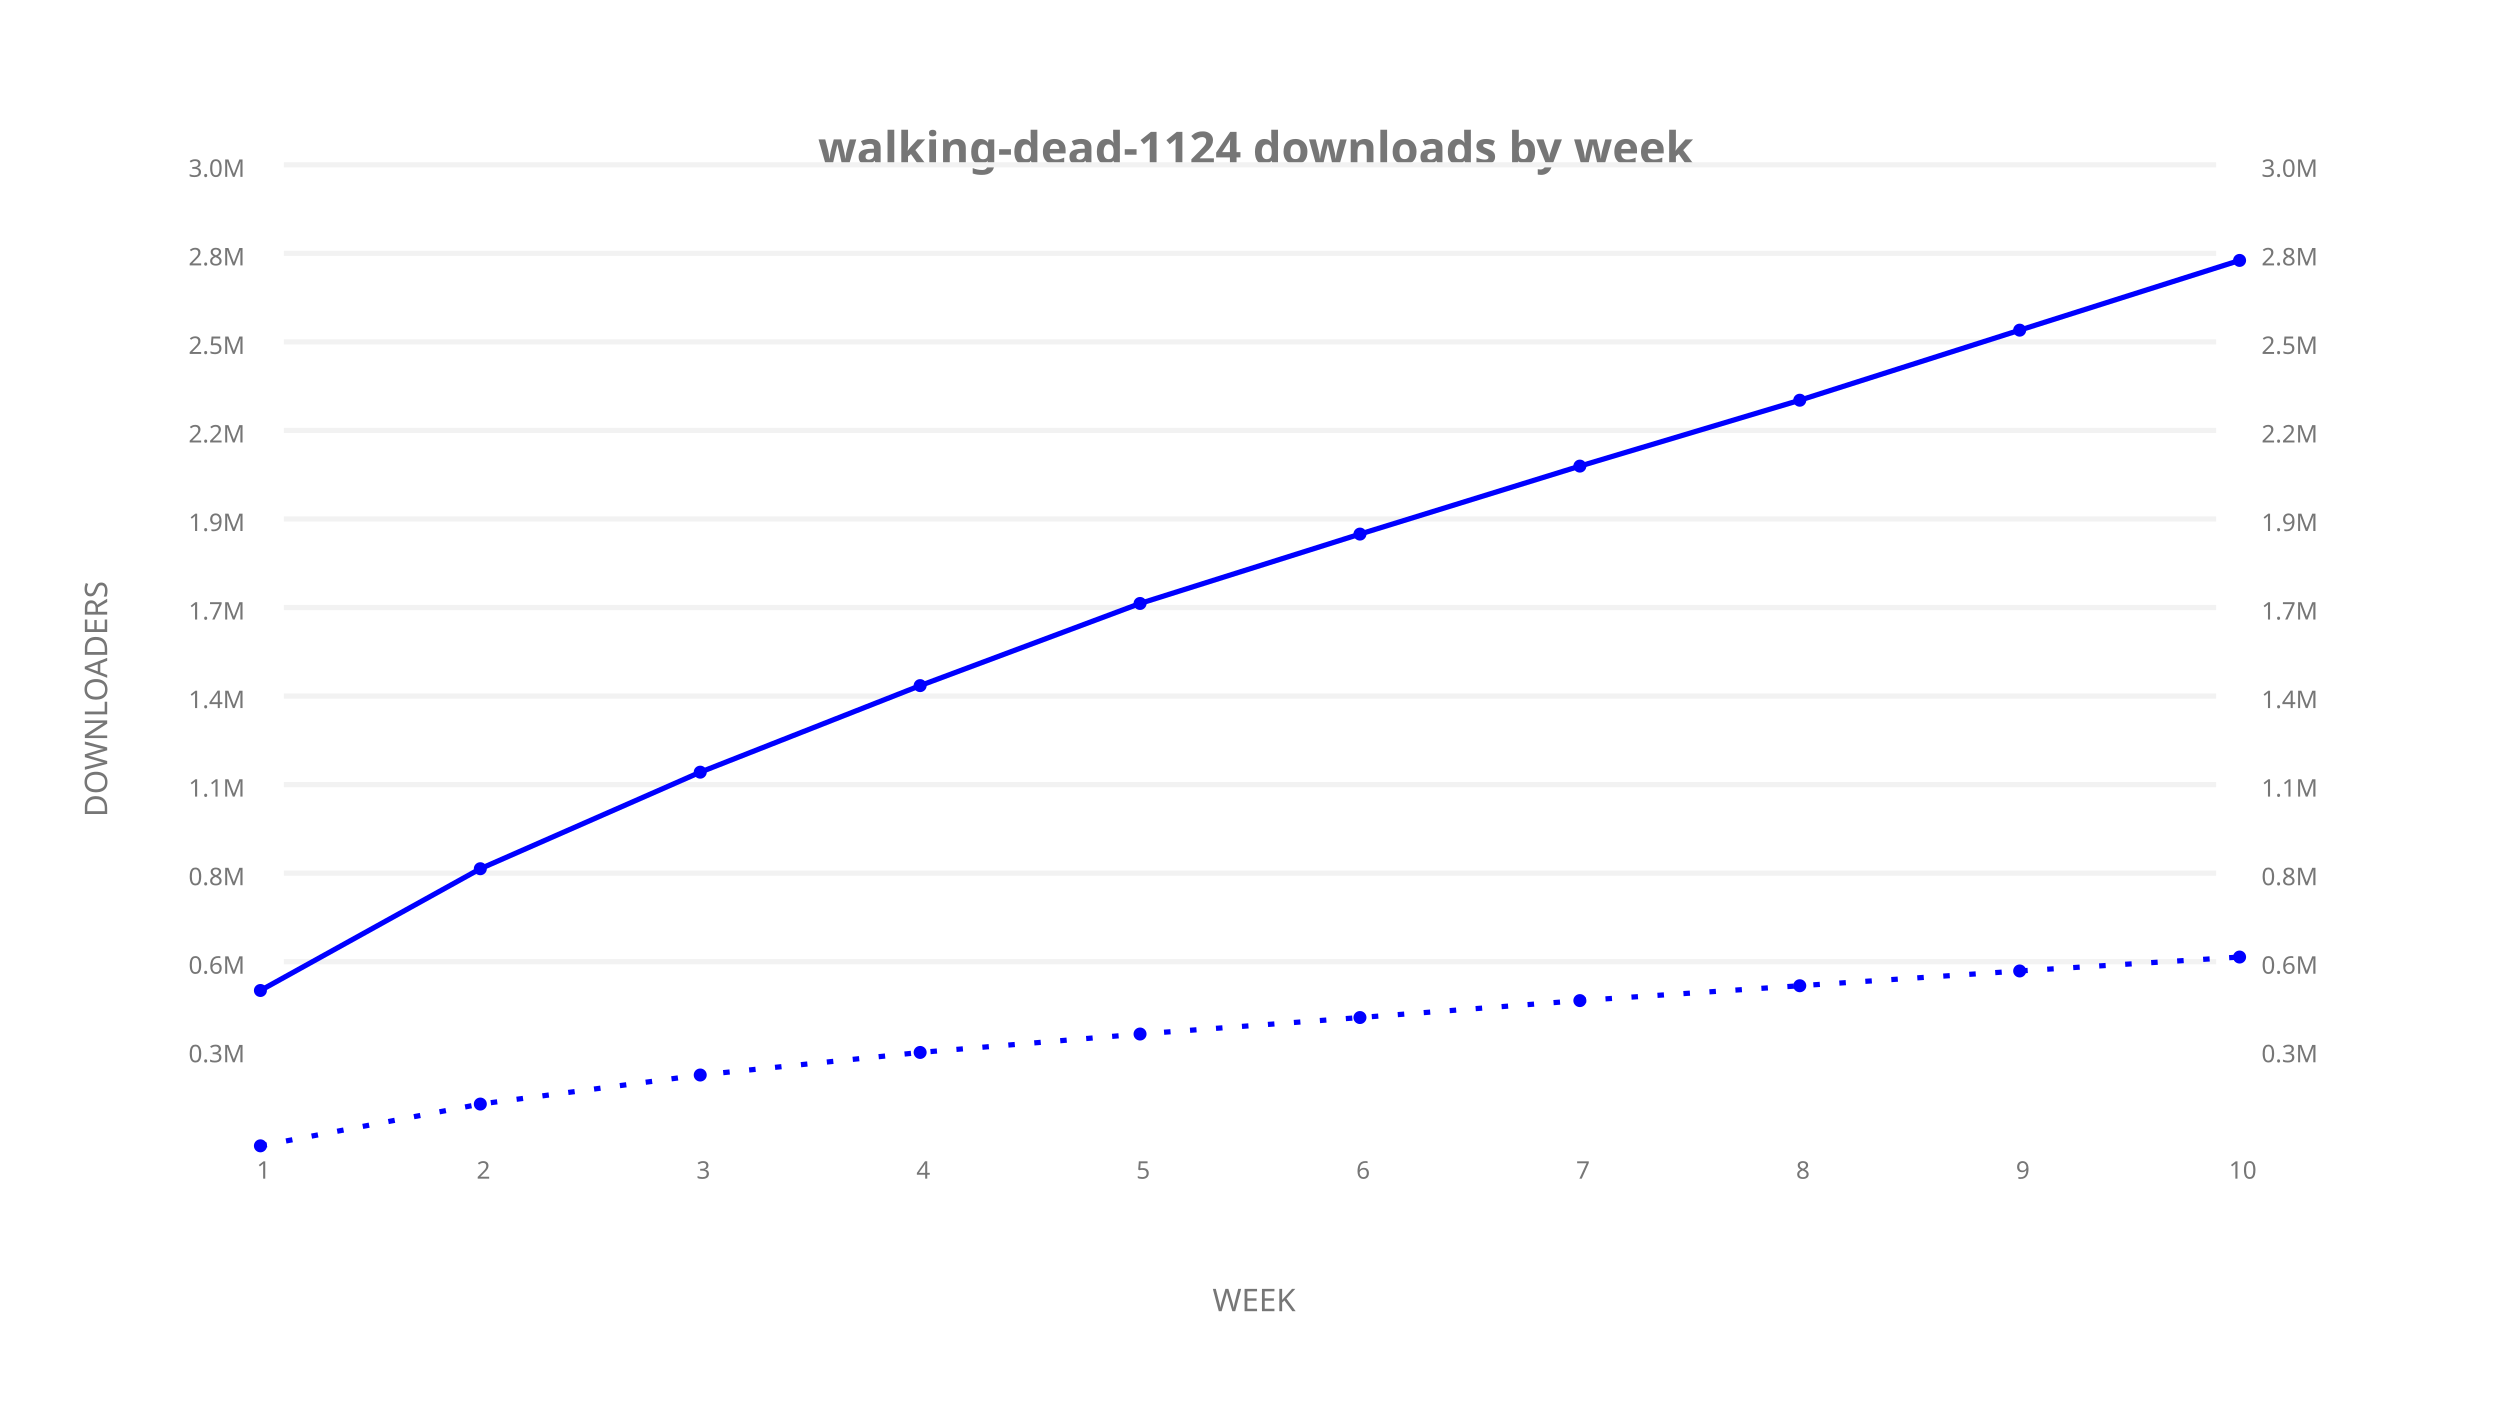
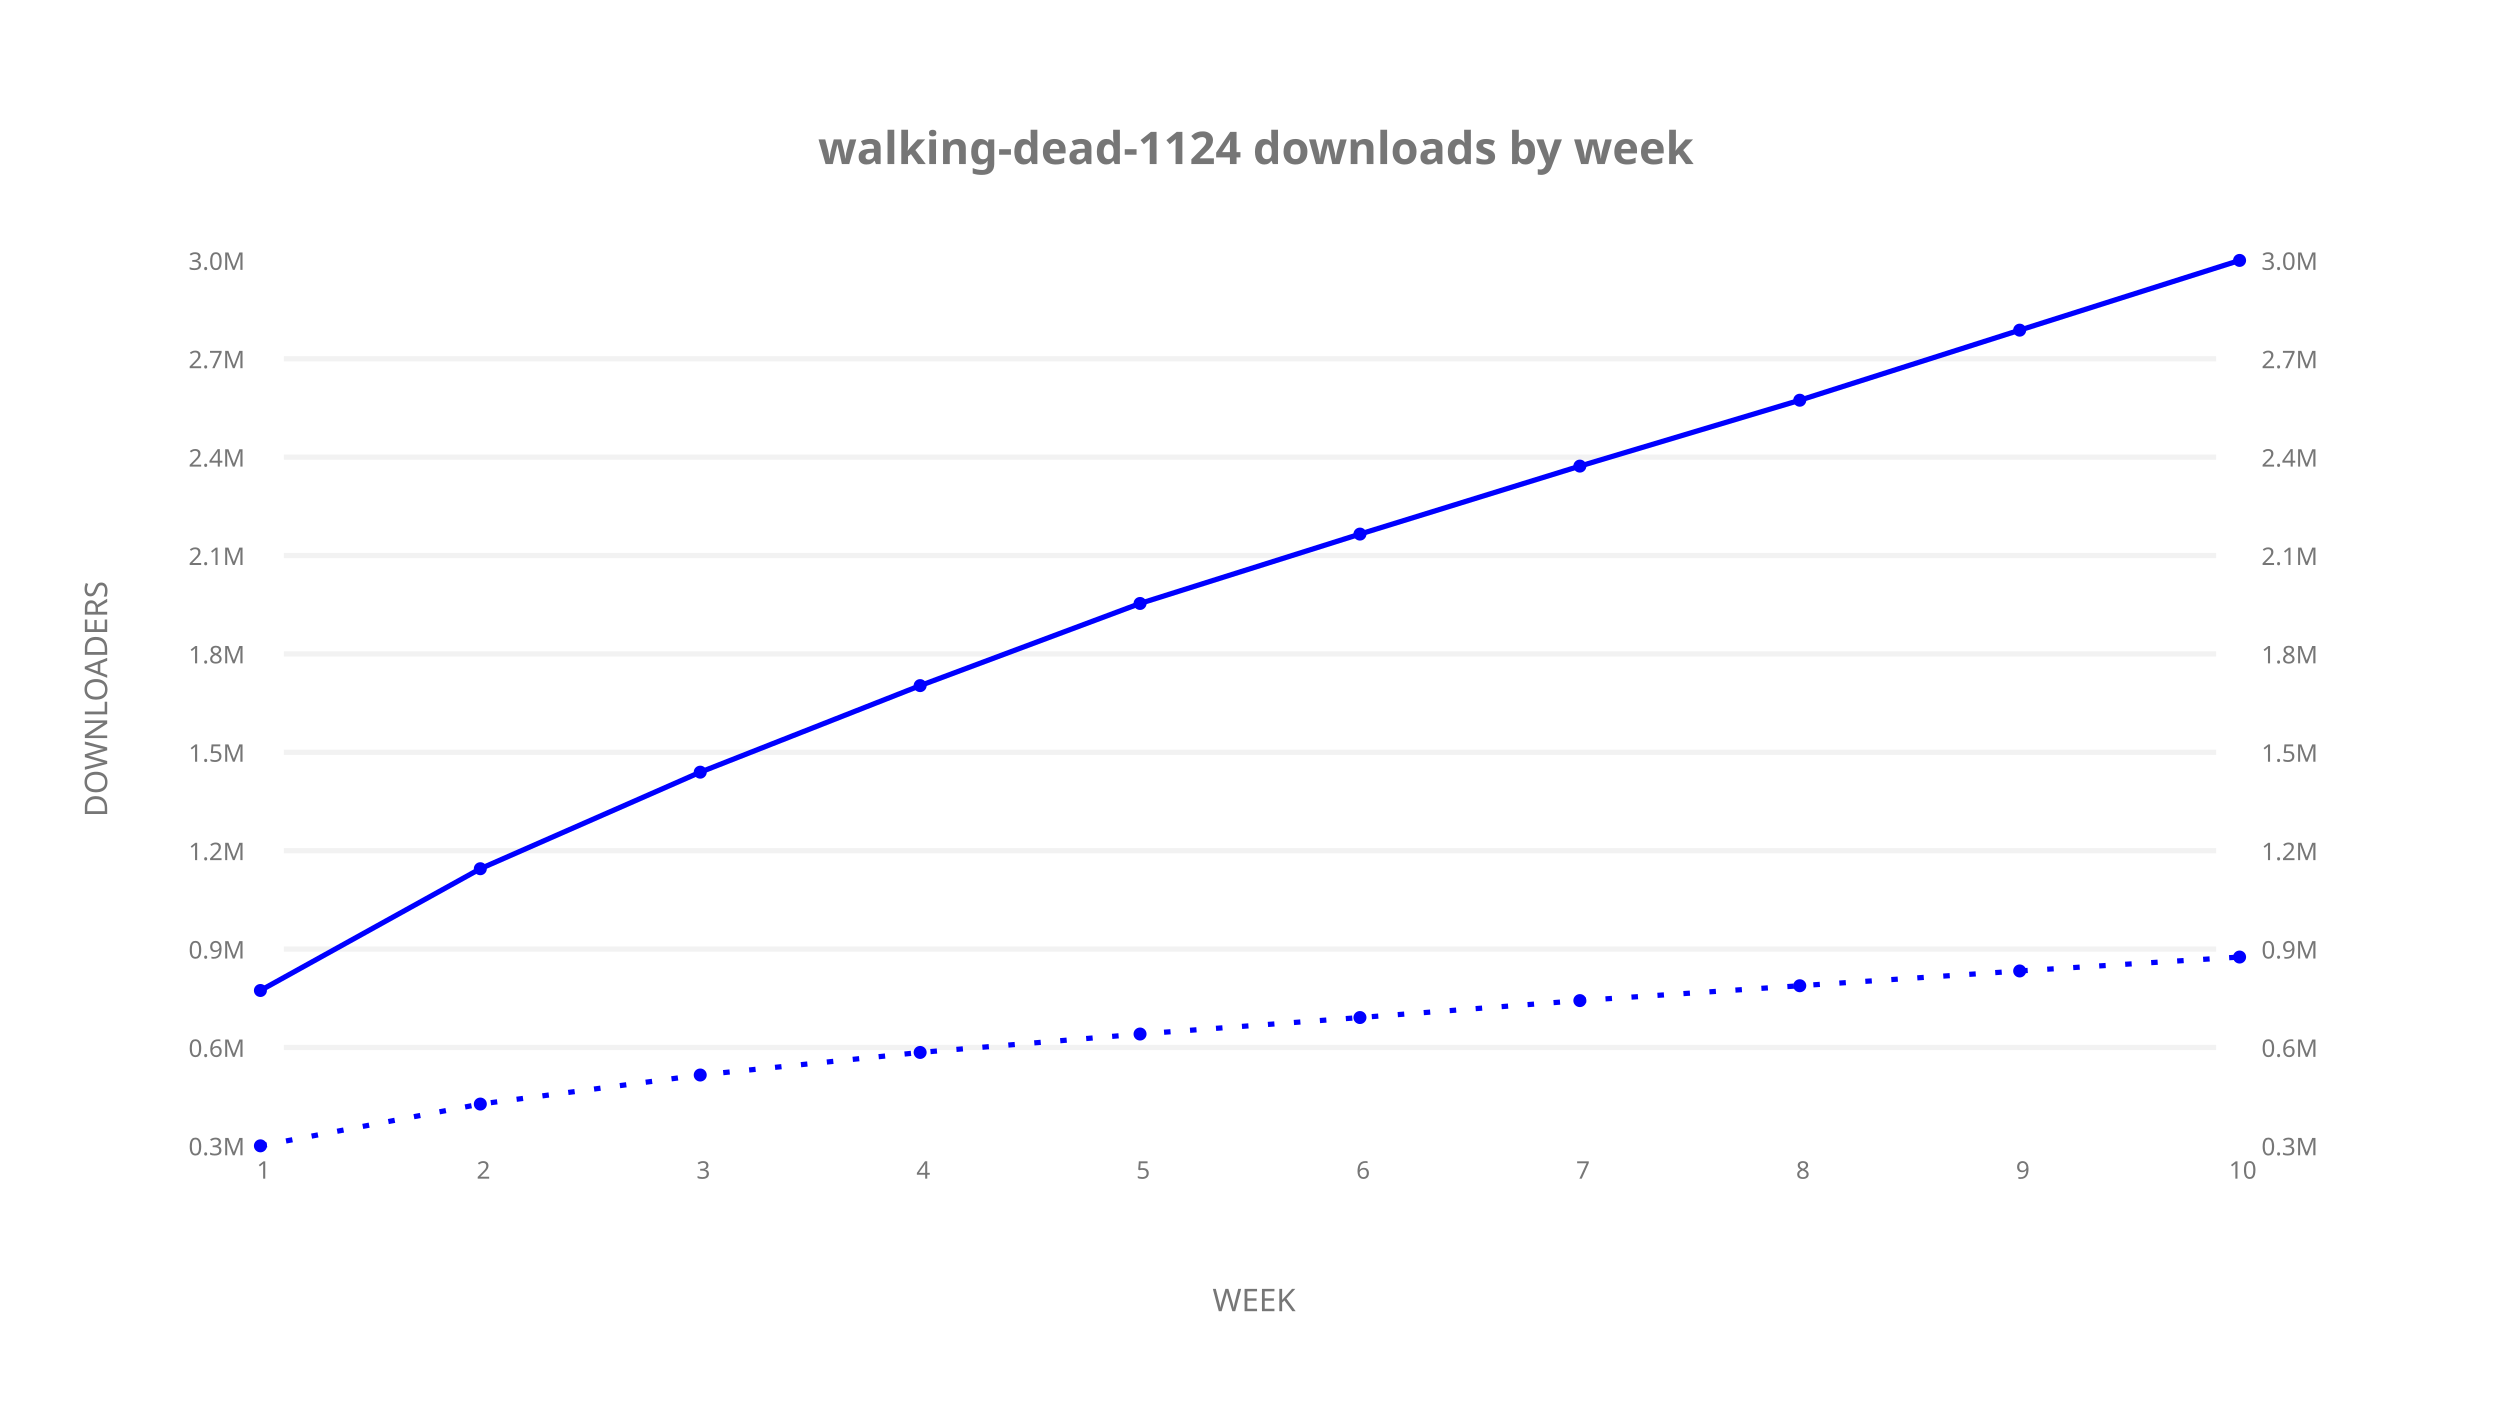
<svg xmlns="http://www.w3.org/2000/svg" xml:space="preserve" id="walking-dead-1124-downloads-by-week-walking-dead-1124-week" x="0px" y="0px" width="1920px" height="1080px" viewBox="0 0 1920 1080" enable-background="new 0 0 1920 1080" role="img">
  <g id="annotations">
    <text x="960" y="126" font-family="Atkinson Hyperlegible" font-size="26pt" text-anchor="middle" text-align="center" font-weight="600" font-style="normal" style="fill:rgb(118,118,118); fill-opacity:1; stroke:rgb(118,118,118); stroke-opacity:0; stroke-width:0.5"> walking-dead-1124 downloads by week</text>
    <g id="axes-lines">
      <text x="960" y="1007" font-family="Atkinson Hyperlegible" font-size="18pt" text-anchor="middle" text-align="center" font-weight="500" font-style="normal" style="fill:rgb(118,118,118); fill-opacity:1; stroke:rgb(118,118,118); stroke-opacity:0; stroke-width:0.5"> WEEK</text>
      <text x="73" y="540" font-family="Atkinson Hyperlegible" font-size="18pt" text-anchor="middle" text-align="center" dominant-baseline="central" font-weight="500" font-style="normal" style="fill:rgb(118,118,118); fill-opacity:1; stroke:rgb(118,118,118); stroke-opacity:0; stroke-width:0.5" transform="rotate(-90,73,540)"> DOWNLOADERS</text>
    </g>
    <g id="tic-y-label-lines">
-       <line x1="218" y1="738.569" x2="1702" y2="738.569" style="fill:rgb(0,0,255); fill-opacity:0; stroke:rgb(242,242,242); stroke-opacity:1; stroke-width:4" />
-       <line x1="218" y1="670.569" x2="1702" y2="670.569" style="fill:rgb(0,0,255); fill-opacity:0; stroke:rgb(242,242,242); stroke-opacity:1; stroke-width:4" />
-       <line x1="218" y1="602.569" x2="1702" y2="602.569" style="fill:rgb(0,0,255); fill-opacity:0; stroke:rgb(242,242,242); stroke-opacity:1; stroke-width:4" />
-       <line x1="218" y1="534.569" x2="1702" y2="534.569" style="fill:rgb(0,0,255); fill-opacity:0; stroke:rgb(242,242,242); stroke-opacity:1; stroke-width:4" />
-       <line x1="218" y1="466.569" x2="1702" y2="466.569" style="fill:rgb(0,0,255); fill-opacity:0; stroke:rgb(242,242,242); stroke-opacity:1; stroke-width:4" />
-       <line x1="218" y1="398.569" x2="1702" y2="398.569" style="fill:rgb(0,0,255); fill-opacity:0; stroke:rgb(242,242,242); stroke-opacity:1; stroke-width:4" />
-       <line x1="218" y1="330.569" x2="1702" y2="330.569" style="fill:rgb(0,0,255); fill-opacity:0; stroke:rgb(242,242,242); stroke-opacity:1; stroke-width:4" />
-       <line x1="218" y1="262.569" x2="1702" y2="262.569" style="fill:rgb(0,0,255); fill-opacity:0; stroke:rgb(242,242,242); stroke-opacity:1; stroke-width:4" />
-       <line x1="218" y1="194.569" x2="1702" y2="194.569" style="fill:rgb(0,0,255); fill-opacity:0; stroke:rgb(242,242,242); stroke-opacity:1; stroke-width:4" />
-       <line x1="218" y1="126.569" x2="1702" y2="126.569" style="fill:rgb(0,0,255); fill-opacity:0; stroke:rgb(242,242,242); stroke-opacity:1; stroke-width:4" />
+       <line x1="218" y1="804.444" x2="1702" y2="804.444" style="fill:rgb(0,0,255); fill-opacity:0; stroke:rgb(242,242,242); stroke-opacity:1; stroke-width:4" />
+       <line x1="218" y1="728.889" x2="1702" y2="728.889" style="fill:rgb(0,0,255); fill-opacity:0; stroke:rgb(242,242,242); stroke-opacity:1; stroke-width:4" />
+       <line x1="218" y1="653.333" x2="1702" y2="653.333" style="fill:rgb(0,0,255); fill-opacity:0; stroke:rgb(242,242,242); stroke-opacity:1; stroke-width:4" />
+       <line x1="218" y1="577.778" x2="1702" y2="577.778" style="fill:rgb(0,0,255); fill-opacity:0; stroke:rgb(242,242,242); stroke-opacity:1; stroke-width:4" />
+       <line x1="218" y1="502.222" x2="1702" y2="502.222" style="fill:rgb(0,0,255); fill-opacity:0; stroke:rgb(242,242,242); stroke-opacity:1; stroke-width:4" />
+       <line x1="218" y1="426.667" x2="1702" y2="426.667" style="fill:rgb(0,0,255); fill-opacity:0; stroke:rgb(242,242,242); stroke-opacity:1; stroke-width:4" />
+       <line x1="218" y1="351.111" x2="1702" y2="351.111" style="fill:rgb(0,0,255); fill-opacity:0; stroke:rgb(242,242,242); stroke-opacity:1; stroke-width:4" />
+       <line x1="218" y1="275.556" x2="1702" y2="275.556" style="fill:rgb(0,0,255); fill-opacity:0; stroke:rgb(242,242,242); stroke-opacity:1; stroke-width:4" />
    </g>
    <g id="tic-x-labels">
      <text x="200" y="898" font-family="Atkinson Hyperlegible" font-size="14pt" text-anchor="middle" text-align="center" dominant-baseline="central" font-weight="400" font-style="normal" style="fill:rgb(118,118,118); fill-opacity:1; stroke:rgb(118,118,118); stroke-opacity:0; stroke-width:0.5"> 1</text>
      <text x="368.889" y="898" font-family="Atkinson Hyperlegible" font-size="14pt" text-anchor="middle" text-align="center" dominant-baseline="central" font-weight="400" font-style="normal" style="fill:rgb(118,118,118); fill-opacity:1; stroke:rgb(118,118,118); stroke-opacity:0; stroke-width:0.5"> 2</text>
      <text x="537.778" y="898" font-family="Atkinson Hyperlegible" font-size="14pt" text-anchor="middle" text-align="center" dominant-baseline="central" font-weight="400" font-style="normal" style="fill:rgb(118,118,118); fill-opacity:1; stroke:rgb(118,118,118); stroke-opacity:0; stroke-width:0.5"> 3</text>
      <text x="706.667" y="898" font-family="Atkinson Hyperlegible" font-size="14pt" text-anchor="middle" text-align="center" dominant-baseline="central" font-weight="400" font-style="normal" style="fill:rgb(118,118,118); fill-opacity:1; stroke:rgb(118,118,118); stroke-opacity:0; stroke-width:0.5"> 4</text>
      <text x="875.556" y="898" font-family="Atkinson Hyperlegible" font-size="14pt" text-anchor="middle" text-align="center" dominant-baseline="central" font-weight="400" font-style="normal" style="fill:rgb(118,118,118); fill-opacity:1; stroke:rgb(118,118,118); stroke-opacity:0; stroke-width:0.5"> 5</text>
      <text x="1044.444" y="898" font-family="Atkinson Hyperlegible" font-size="14pt" text-anchor="middle" text-align="center" dominant-baseline="central" font-weight="400" font-style="normal" style="fill:rgb(118,118,118); fill-opacity:1; stroke:rgb(118,118,118); stroke-opacity:0; stroke-width:0.5"> 6</text>
      <text x="1213.333" y="898" font-family="Atkinson Hyperlegible" font-size="14pt" text-anchor="middle" text-align="center" dominant-baseline="central" font-weight="400" font-style="normal" style="fill:rgb(118,118,118); fill-opacity:1; stroke:rgb(118,118,118); stroke-opacity:0; stroke-width:0.5"> 7</text>
      <text x="1382.222" y="898" font-family="Atkinson Hyperlegible" font-size="14pt" text-anchor="middle" text-align="center" dominant-baseline="central" font-weight="400" font-style="normal" style="fill:rgb(118,118,118); fill-opacity:1; stroke:rgb(118,118,118); stroke-opacity:0; stroke-width:0.5"> 8</text>
      <text x="1551.111" y="898" font-family="Atkinson Hyperlegible" font-size="14pt" text-anchor="middle" text-align="center" dominant-baseline="central" font-weight="400" font-style="normal" style="fill:rgb(118,118,118); fill-opacity:1; stroke:rgb(118,118,118); stroke-opacity:0; stroke-width:0.5"> 9</text>
      <text x="1720" y="898" font-family="Atkinson Hyperlegible" font-size="14pt" text-anchor="middle" text-align="center" dominant-baseline="central" font-weight="400" font-style="normal" style="fill:rgb(118,118,118); fill-opacity:1; stroke:rgb(118,118,118); stroke-opacity:0; stroke-width:0.5"> 10</text>
    </g>
    <g id="tic-y-labels">
-       <text x="164" y="808.569" font-family="Atkinson Hyperlegible" font-size="14pt" text-anchor="middle" text-align="center" dominant-baseline="central" font-weight="400" font-style="normal" style="fill:rgb(118,118,118); fill-opacity:1; stroke:rgb(118,118,118); stroke-opacity:0; stroke-width:0.5"> 0.3M</text>
-       <text x="1756" y="808.569" font-family="Atkinson Hyperlegible" font-size="14pt" text-anchor="middle" text-align="center" dominant-baseline="central" font-weight="400" font-style="normal" style="fill:rgb(118,118,118); fill-opacity:1; stroke:rgb(118,118,118); stroke-opacity:0; stroke-width:0.5"> 0.3M</text>
-       <text x="164" y="740.569" font-family="Atkinson Hyperlegible" font-size="14pt" text-anchor="middle" text-align="center" dominant-baseline="central" font-weight="400" font-style="normal" style="fill:rgb(118,118,118); fill-opacity:1; stroke:rgb(118,118,118); stroke-opacity:0; stroke-width:0.5"> 0.6M</text>
-       <text x="1756" y="740.569" font-family="Atkinson Hyperlegible" font-size="14pt" text-anchor="middle" text-align="center" dominant-baseline="central" font-weight="400" font-style="normal" style="fill:rgb(118,118,118); fill-opacity:1; stroke:rgb(118,118,118); stroke-opacity:0; stroke-width:0.5"> 0.6M</text>
-       <text x="164" y="672.569" font-family="Atkinson Hyperlegible" font-size="14pt" text-anchor="middle" text-align="center" dominant-baseline="central" font-weight="400" font-style="normal" style="fill:rgb(118,118,118); fill-opacity:1; stroke:rgb(118,118,118); stroke-opacity:0; stroke-width:0.5"> 0.8M</text>
-       <text x="1756" y="672.569" font-family="Atkinson Hyperlegible" font-size="14pt" text-anchor="middle" text-align="center" dominant-baseline="central" font-weight="400" font-style="normal" style="fill:rgb(118,118,118); fill-opacity:1; stroke:rgb(118,118,118); stroke-opacity:0; stroke-width:0.5"> 0.8M</text>
-       <text x="164" y="604.569" font-family="Atkinson Hyperlegible" font-size="14pt" text-anchor="middle" text-align="center" dominant-baseline="central" font-weight="400" font-style="normal" style="fill:rgb(118,118,118); fill-opacity:1; stroke:rgb(118,118,118); stroke-opacity:0; stroke-width:0.5"> 1.1M</text>
-       <text x="1756" y="604.569" font-family="Atkinson Hyperlegible" font-size="14pt" text-anchor="middle" text-align="center" dominant-baseline="central" font-weight="400" font-style="normal" style="fill:rgb(118,118,118); fill-opacity:1; stroke:rgb(118,118,118); stroke-opacity:0; stroke-width:0.5"> 1.1M</text>
-       <text x="164" y="536.569" font-family="Atkinson Hyperlegible" font-size="14pt" text-anchor="middle" text-align="center" dominant-baseline="central" font-weight="400" font-style="normal" style="fill:rgb(118,118,118); fill-opacity:1; stroke:rgb(118,118,118); stroke-opacity:0; stroke-width:0.5"> 1.4M</text>
-       <text x="1756" y="536.569" font-family="Atkinson Hyperlegible" font-size="14pt" text-anchor="middle" text-align="center" dominant-baseline="central" font-weight="400" font-style="normal" style="fill:rgb(118,118,118); fill-opacity:1; stroke:rgb(118,118,118); stroke-opacity:0; stroke-width:0.5"> 1.4M</text>
-       <text x="164" y="468.569" font-family="Atkinson Hyperlegible" font-size="14pt" text-anchor="middle" text-align="center" dominant-baseline="central" font-weight="400" font-style="normal" style="fill:rgb(118,118,118); fill-opacity:1; stroke:rgb(118,118,118); stroke-opacity:0; stroke-width:0.5"> 1.7M</text>
-       <text x="1756" y="468.569" font-family="Atkinson Hyperlegible" font-size="14pt" text-anchor="middle" text-align="center" dominant-baseline="central" font-weight="400" font-style="normal" style="fill:rgb(118,118,118); fill-opacity:1; stroke:rgb(118,118,118); stroke-opacity:0; stroke-width:0.5"> 1.7M</text>
-       <text x="164" y="400.569" font-family="Atkinson Hyperlegible" font-size="14pt" text-anchor="middle" text-align="center" dominant-baseline="central" font-weight="400" font-style="normal" style="fill:rgb(118,118,118); fill-opacity:1; stroke:rgb(118,118,118); stroke-opacity:0; stroke-width:0.5"> 1.9M</text>
-       <text x="1756" y="400.569" font-family="Atkinson Hyperlegible" font-size="14pt" text-anchor="middle" text-align="center" dominant-baseline="central" font-weight="400" font-style="normal" style="fill:rgb(118,118,118); fill-opacity:1; stroke:rgb(118,118,118); stroke-opacity:0; stroke-width:0.5"> 1.9M</text>
-       <text x="164" y="332.569" font-family="Atkinson Hyperlegible" font-size="14pt" text-anchor="middle" text-align="center" dominant-baseline="central" font-weight="400" font-style="normal" style="fill:rgb(118,118,118); fill-opacity:1; stroke:rgb(118,118,118); stroke-opacity:0; stroke-width:0.5"> 2.2M</text>
-       <text x="1756" y="332.569" font-family="Atkinson Hyperlegible" font-size="14pt" text-anchor="middle" text-align="center" dominant-baseline="central" font-weight="400" font-style="normal" style="fill:rgb(118,118,118); fill-opacity:1; stroke:rgb(118,118,118); stroke-opacity:0; stroke-width:0.5"> 2.2M</text>
-       <text x="164" y="264.569" font-family="Atkinson Hyperlegible" font-size="14pt" text-anchor="middle" text-align="center" dominant-baseline="central" font-weight="400" font-style="normal" style="fill:rgb(118,118,118); fill-opacity:1; stroke:rgb(118,118,118); stroke-opacity:0; stroke-width:0.5"> 2.5M</text>
-       <text x="1756" y="264.569" font-family="Atkinson Hyperlegible" font-size="14pt" text-anchor="middle" text-align="center" dominant-baseline="central" font-weight="400" font-style="normal" style="fill:rgb(118,118,118); fill-opacity:1; stroke:rgb(118,118,118); stroke-opacity:0; stroke-width:0.5"> 2.5M</text>
-       <text x="164" y="196.569" font-family="Atkinson Hyperlegible" font-size="14pt" text-anchor="middle" text-align="center" dominant-baseline="central" font-weight="400" font-style="normal" style="fill:rgb(118,118,118); fill-opacity:1; stroke:rgb(118,118,118); stroke-opacity:0; stroke-width:0.5"> 2.8M</text>
-       <text x="1756" y="196.569" font-family="Atkinson Hyperlegible" font-size="14pt" text-anchor="middle" text-align="center" dominant-baseline="central" font-weight="400" font-style="normal" style="fill:rgb(118,118,118); fill-opacity:1; stroke:rgb(118,118,118); stroke-opacity:0; stroke-width:0.5"> 2.8M</text>
-       <text x="164" y="128.569" font-family="Atkinson Hyperlegible" font-size="14pt" text-anchor="middle" text-align="center" dominant-baseline="central" font-weight="400" font-style="normal" style="fill:rgb(118,118,118); fill-opacity:1; stroke:rgb(118,118,118); stroke-opacity:0; stroke-width:0.5"> 3.0M</text>
-       <text x="1756" y="128.569" font-family="Atkinson Hyperlegible" font-size="14pt" text-anchor="middle" text-align="center" dominant-baseline="central" font-weight="400" font-style="normal" style="fill:rgb(118,118,118); fill-opacity:1; stroke:rgb(118,118,118); stroke-opacity:0; stroke-width:0.5"> 3.0M</text>
+       <text x="164" y="880" font-family="Atkinson Hyperlegible" font-size="14pt" text-anchor="middle" text-align="center" dominant-baseline="central" font-weight="400" font-style="normal" style="fill:rgb(118,118,118); fill-opacity:1; stroke:rgb(118,118,118); stroke-opacity:0; stroke-width:0.5"> 0.3M</text>
+       <text x="1756" y="880" font-family="Atkinson Hyperlegible" font-size="14pt" text-anchor="middle" text-align="center" dominant-baseline="central" font-weight="400" font-style="normal" style="fill:rgb(118,118,118); fill-opacity:1; stroke:rgb(118,118,118); stroke-opacity:0; stroke-width:0.5"> 0.3M</text>
+       <text x="164" y="804.444" font-family="Atkinson Hyperlegible" font-size="14pt" text-anchor="middle" text-align="center" dominant-baseline="central" font-weight="400" font-style="normal" style="fill:rgb(118,118,118); fill-opacity:1; stroke:rgb(118,118,118); stroke-opacity:0; stroke-width:0.5"> 0.6M</text>
+       <text x="1756" y="804.444" font-family="Atkinson Hyperlegible" font-size="14pt" text-anchor="middle" text-align="center" dominant-baseline="central" font-weight="400" font-style="normal" style="fill:rgb(118,118,118); fill-opacity:1; stroke:rgb(118,118,118); stroke-opacity:0; stroke-width:0.5"> 0.6M</text>
+       <text x="164" y="728.889" font-family="Atkinson Hyperlegible" font-size="14pt" text-anchor="middle" text-align="center" dominant-baseline="central" font-weight="400" font-style="normal" style="fill:rgb(118,118,118); fill-opacity:1; stroke:rgb(118,118,118); stroke-opacity:0; stroke-width:0.5"> 0.9M</text>
+       <text x="1756" y="728.889" font-family="Atkinson Hyperlegible" font-size="14pt" text-anchor="middle" text-align="center" dominant-baseline="central" font-weight="400" font-style="normal" style="fill:rgb(118,118,118); fill-opacity:1; stroke:rgb(118,118,118); stroke-opacity:0; stroke-width:0.5"> 0.9M</text>
+       <text x="164" y="653.333" font-family="Atkinson Hyperlegible" font-size="14pt" text-anchor="middle" text-align="center" dominant-baseline="central" font-weight="400" font-style="normal" style="fill:rgb(118,118,118); fill-opacity:1; stroke:rgb(118,118,118); stroke-opacity:0; stroke-width:0.5"> 1.2M</text>
+       <text x="1756" y="653.333" font-family="Atkinson Hyperlegible" font-size="14pt" text-anchor="middle" text-align="center" dominant-baseline="central" font-weight="400" font-style="normal" style="fill:rgb(118,118,118); fill-opacity:1; stroke:rgb(118,118,118); stroke-opacity:0; stroke-width:0.5"> 1.2M</text>
+       <text x="164" y="577.778" font-family="Atkinson Hyperlegible" font-size="14pt" text-anchor="middle" text-align="center" dominant-baseline="central" font-weight="400" font-style="normal" style="fill:rgb(118,118,118); fill-opacity:1; stroke:rgb(118,118,118); stroke-opacity:0; stroke-width:0.5"> 1.5M</text>
+       <text x="1756" y="577.778" font-family="Atkinson Hyperlegible" font-size="14pt" text-anchor="middle" text-align="center" dominant-baseline="central" font-weight="400" font-style="normal" style="fill:rgb(118,118,118); fill-opacity:1; stroke:rgb(118,118,118); stroke-opacity:0; stroke-width:0.5"> 1.5M</text>
+       <text x="164" y="502.222" font-family="Atkinson Hyperlegible" font-size="14pt" text-anchor="middle" text-align="center" dominant-baseline="central" font-weight="400" font-style="normal" style="fill:rgb(118,118,118); fill-opacity:1; stroke:rgb(118,118,118); stroke-opacity:0; stroke-width:0.5"> 1.8M</text>
+       <text x="1756" y="502.222" font-family="Atkinson Hyperlegible" font-size="14pt" text-anchor="middle" text-align="center" dominant-baseline="central" font-weight="400" font-style="normal" style="fill:rgb(118,118,118); fill-opacity:1; stroke:rgb(118,118,118); stroke-opacity:0; stroke-width:0.5"> 1.8M</text>
+       <text x="164" y="426.667" font-family="Atkinson Hyperlegible" font-size="14pt" text-anchor="middle" text-align="center" dominant-baseline="central" font-weight="400" font-style="normal" style="fill:rgb(118,118,118); fill-opacity:1; stroke:rgb(118,118,118); stroke-opacity:0; stroke-width:0.5"> 2.1M</text>
+       <text x="1756" y="426.667" font-family="Atkinson Hyperlegible" font-size="14pt" text-anchor="middle" text-align="center" dominant-baseline="central" font-weight="400" font-style="normal" style="fill:rgb(118,118,118); fill-opacity:1; stroke:rgb(118,118,118); stroke-opacity:0; stroke-width:0.5"> 2.1M</text>
+       <text x="164" y="351.111" font-family="Atkinson Hyperlegible" font-size="14pt" text-anchor="middle" text-align="center" dominant-baseline="central" font-weight="400" font-style="normal" style="fill:rgb(118,118,118); fill-opacity:1; stroke:rgb(118,118,118); stroke-opacity:0; stroke-width:0.5"> 2.4M</text>
+       <text x="1756" y="351.111" font-family="Atkinson Hyperlegible" font-size="14pt" text-anchor="middle" text-align="center" dominant-baseline="central" font-weight="400" font-style="normal" style="fill:rgb(118,118,118); fill-opacity:1; stroke:rgb(118,118,118); stroke-opacity:0; stroke-width:0.5"> 2.4M</text>
+       <text x="164" y="275.556" font-family="Atkinson Hyperlegible" font-size="14pt" text-anchor="middle" text-align="center" dominant-baseline="central" font-weight="400" font-style="normal" style="fill:rgb(118,118,118); fill-opacity:1; stroke:rgb(118,118,118); stroke-opacity:0; stroke-width:0.5"> 2.7M</text>
+       <text x="1756" y="275.556" font-family="Atkinson Hyperlegible" font-size="14pt" text-anchor="middle" text-align="center" dominant-baseline="central" font-weight="400" font-style="normal" style="fill:rgb(118,118,118); fill-opacity:1; stroke:rgb(118,118,118); stroke-opacity:0; stroke-width:0.5"> 2.7M</text>
+       <text x="164" y="200" font-family="Atkinson Hyperlegible" font-size="14pt" text-anchor="middle" text-align="center" dominant-baseline="central" font-weight="400" font-style="normal" style="fill:rgb(118,118,118); fill-opacity:1; stroke:rgb(118,118,118); stroke-opacity:0; stroke-width:0.5"> 3.0M</text>
+       <text x="1756" y="200" font-family="Atkinson Hyperlegible" font-size="14pt" text-anchor="middle" text-align="center" dominant-baseline="central" font-weight="400" font-style="normal" style="fill:rgb(118,118,118); fill-opacity:1; stroke:rgb(118,118,118); stroke-opacity:0; stroke-width:0.5"> 3.0M</text>
    </g>
  </g>
  <g id="polyline-walking-dead-1124 downloads by week">
    <polyline points="200,760.7 368.889,667.174 537.778,593.033 706.667,526.552 875.556,463.46 1044.44,410.182 1213.33,357.967 1382.22,307.375 1551.11,253.563 1720,200 " style="fill:rgb(0,0,255); fill-opacity:0; stroke:rgb(0,0,255); stroke-opacity:1; stroke-width:4" />
  </g>
  <g id="markers-walking-dead-1124 downloads by week">
    <circle cx="200" cy="760.7" r="5" style="fill:rgb(0,0,255); fill-opacity:1; stroke:rgb(0,0,255); stroke-opacity:0; stroke-width:4">
</circle>
    <circle cx="368.889" cy="667.174" r="5" style="fill:rgb(0,0,255); fill-opacity:1; stroke:rgb(0,0,255); stroke-opacity:0; stroke-width:4">
</circle>
    <circle cx="537.778" cy="593.033" r="5" style="fill:rgb(0,0,255); fill-opacity:1; stroke:rgb(0,0,255); stroke-opacity:0; stroke-width:4">
</circle>
    <circle cx="706.667" cy="526.552" r="5" style="fill:rgb(0,0,255); fill-opacity:1; stroke:rgb(0,0,255); stroke-opacity:0; stroke-width:4">
</circle>
    <circle cx="875.556" cy="463.46" r="5" style="fill:rgb(0,0,255); fill-opacity:1; stroke:rgb(0,0,255); stroke-opacity:0; stroke-width:4">
</circle>
    <circle cx="1044.444" cy="410.182" r="5" style="fill:rgb(0,0,255); fill-opacity:1; stroke:rgb(0,0,255); stroke-opacity:0; stroke-width:4">
</circle>
    <circle cx="1213.333" cy="357.967" r="5" style="fill:rgb(0,0,255); fill-opacity:1; stroke:rgb(0,0,255); stroke-opacity:0; stroke-width:4">
</circle>
    <circle cx="1382.222" cy="307.375" r="5" style="fill:rgb(0,0,255); fill-opacity:1; stroke:rgb(0,0,255); stroke-opacity:0; stroke-width:4">
</circle>
    <circle cx="1551.111" cy="253.563" r="5" style="fill:rgb(0,0,255); fill-opacity:1; stroke:rgb(0,0,255); stroke-opacity:0; stroke-width:4">
</circle>
    <circle cx="1720" cy="200" r="5" style="fill:rgb(0,0,255); fill-opacity:1; stroke:rgb(0,0,255); stroke-opacity:0; stroke-width:4">
</circle>
  </g>
  <g id="polyline-walking-dead-1124 downloads by week uploaders">
    <polyline points="200,880 368.889,847.922 537.778,825.612 706.667,808.276 875.556,794.136 1044.44,781.466 1213.33,768.458 1382.22,757.047 1551.11,745.699 1720,735.01 " stroke-dasharray="5 15" style="fill:rgb(0,0,255); fill-opacity:0; stroke:rgb(0,0,255); stroke-opacity:1; stroke-width:4" />
  </g>
  <g id="markers-walking-dead-1124 downloads by week uploaders">
    <circle cx="200" cy="880" r="5" style="fill:rgb(0,0,255); fill-opacity:1; stroke:rgb(0,0,255); stroke-opacity:0; stroke-width:4">
</circle>
    <circle cx="368.889" cy="847.922" r="5" style="fill:rgb(0,0,255); fill-opacity:1; stroke:rgb(0,0,255); stroke-opacity:0; stroke-width:4">
</circle>
    <circle cx="537.778" cy="825.612" r="5" style="fill:rgb(0,0,255); fill-opacity:1; stroke:rgb(0,0,255); stroke-opacity:0; stroke-width:4">
</circle>
    <circle cx="706.667" cy="808.276" r="5" style="fill:rgb(0,0,255); fill-opacity:1; stroke:rgb(0,0,255); stroke-opacity:0; stroke-width:4">
</circle>
    <circle cx="875.556" cy="794.136" r="5" style="fill:rgb(0,0,255); fill-opacity:1; stroke:rgb(0,0,255); stroke-opacity:0; stroke-width:4">
</circle>
    <circle cx="1044.444" cy="781.466" r="5" style="fill:rgb(0,0,255); fill-opacity:1; stroke:rgb(0,0,255); stroke-opacity:0; stroke-width:4">
</circle>
    <circle cx="1213.333" cy="768.458" r="5" style="fill:rgb(0,0,255); fill-opacity:1; stroke:rgb(0,0,255); stroke-opacity:0; stroke-width:4">
</circle>
    <circle cx="1382.222" cy="757.047" r="5" style="fill:rgb(0,0,255); fill-opacity:1; stroke:rgb(0,0,255); stroke-opacity:0; stroke-width:4">
</circle>
    <circle cx="1551.111" cy="745.699" r="5" style="fill:rgb(0,0,255); fill-opacity:1; stroke:rgb(0,0,255); stroke-opacity:0; stroke-width:4">
</circle>
    <circle cx="1720" cy="735.01" r="5" style="fill:rgb(0,0,255); fill-opacity:1; stroke:rgb(0,0,255); stroke-opacity:0; stroke-width:4">
</circle>
  </g>
</svg>
